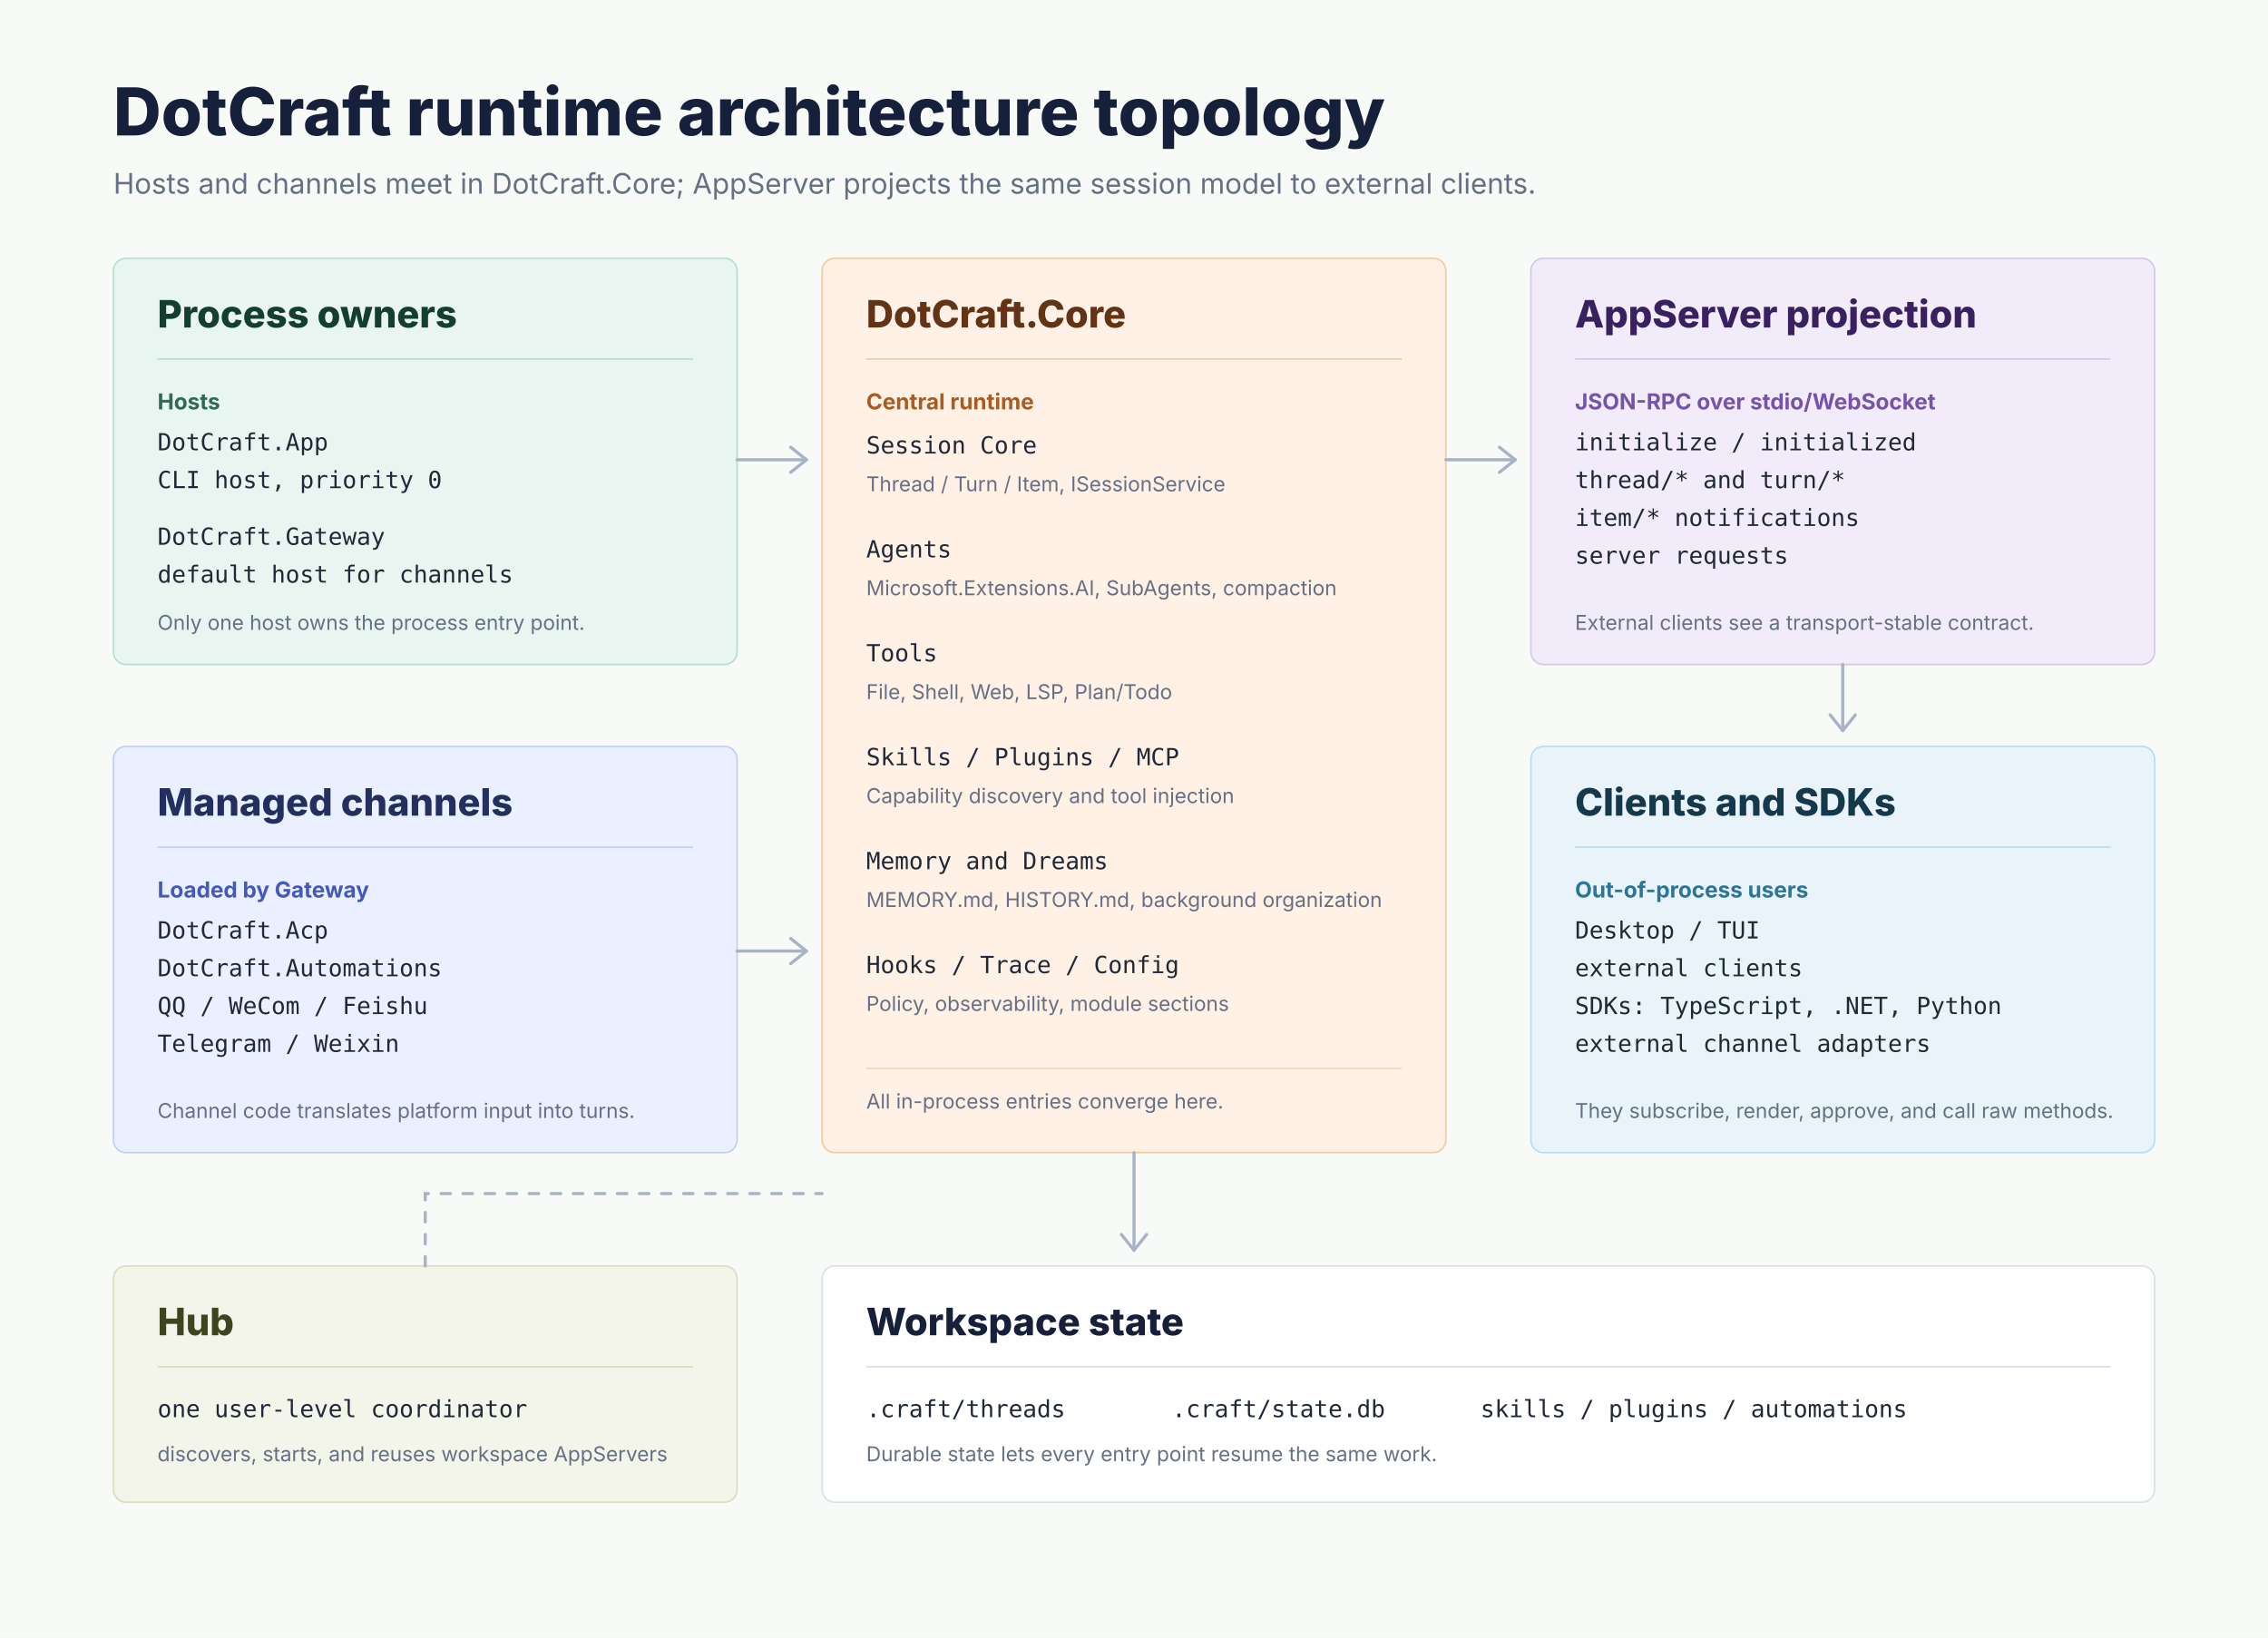
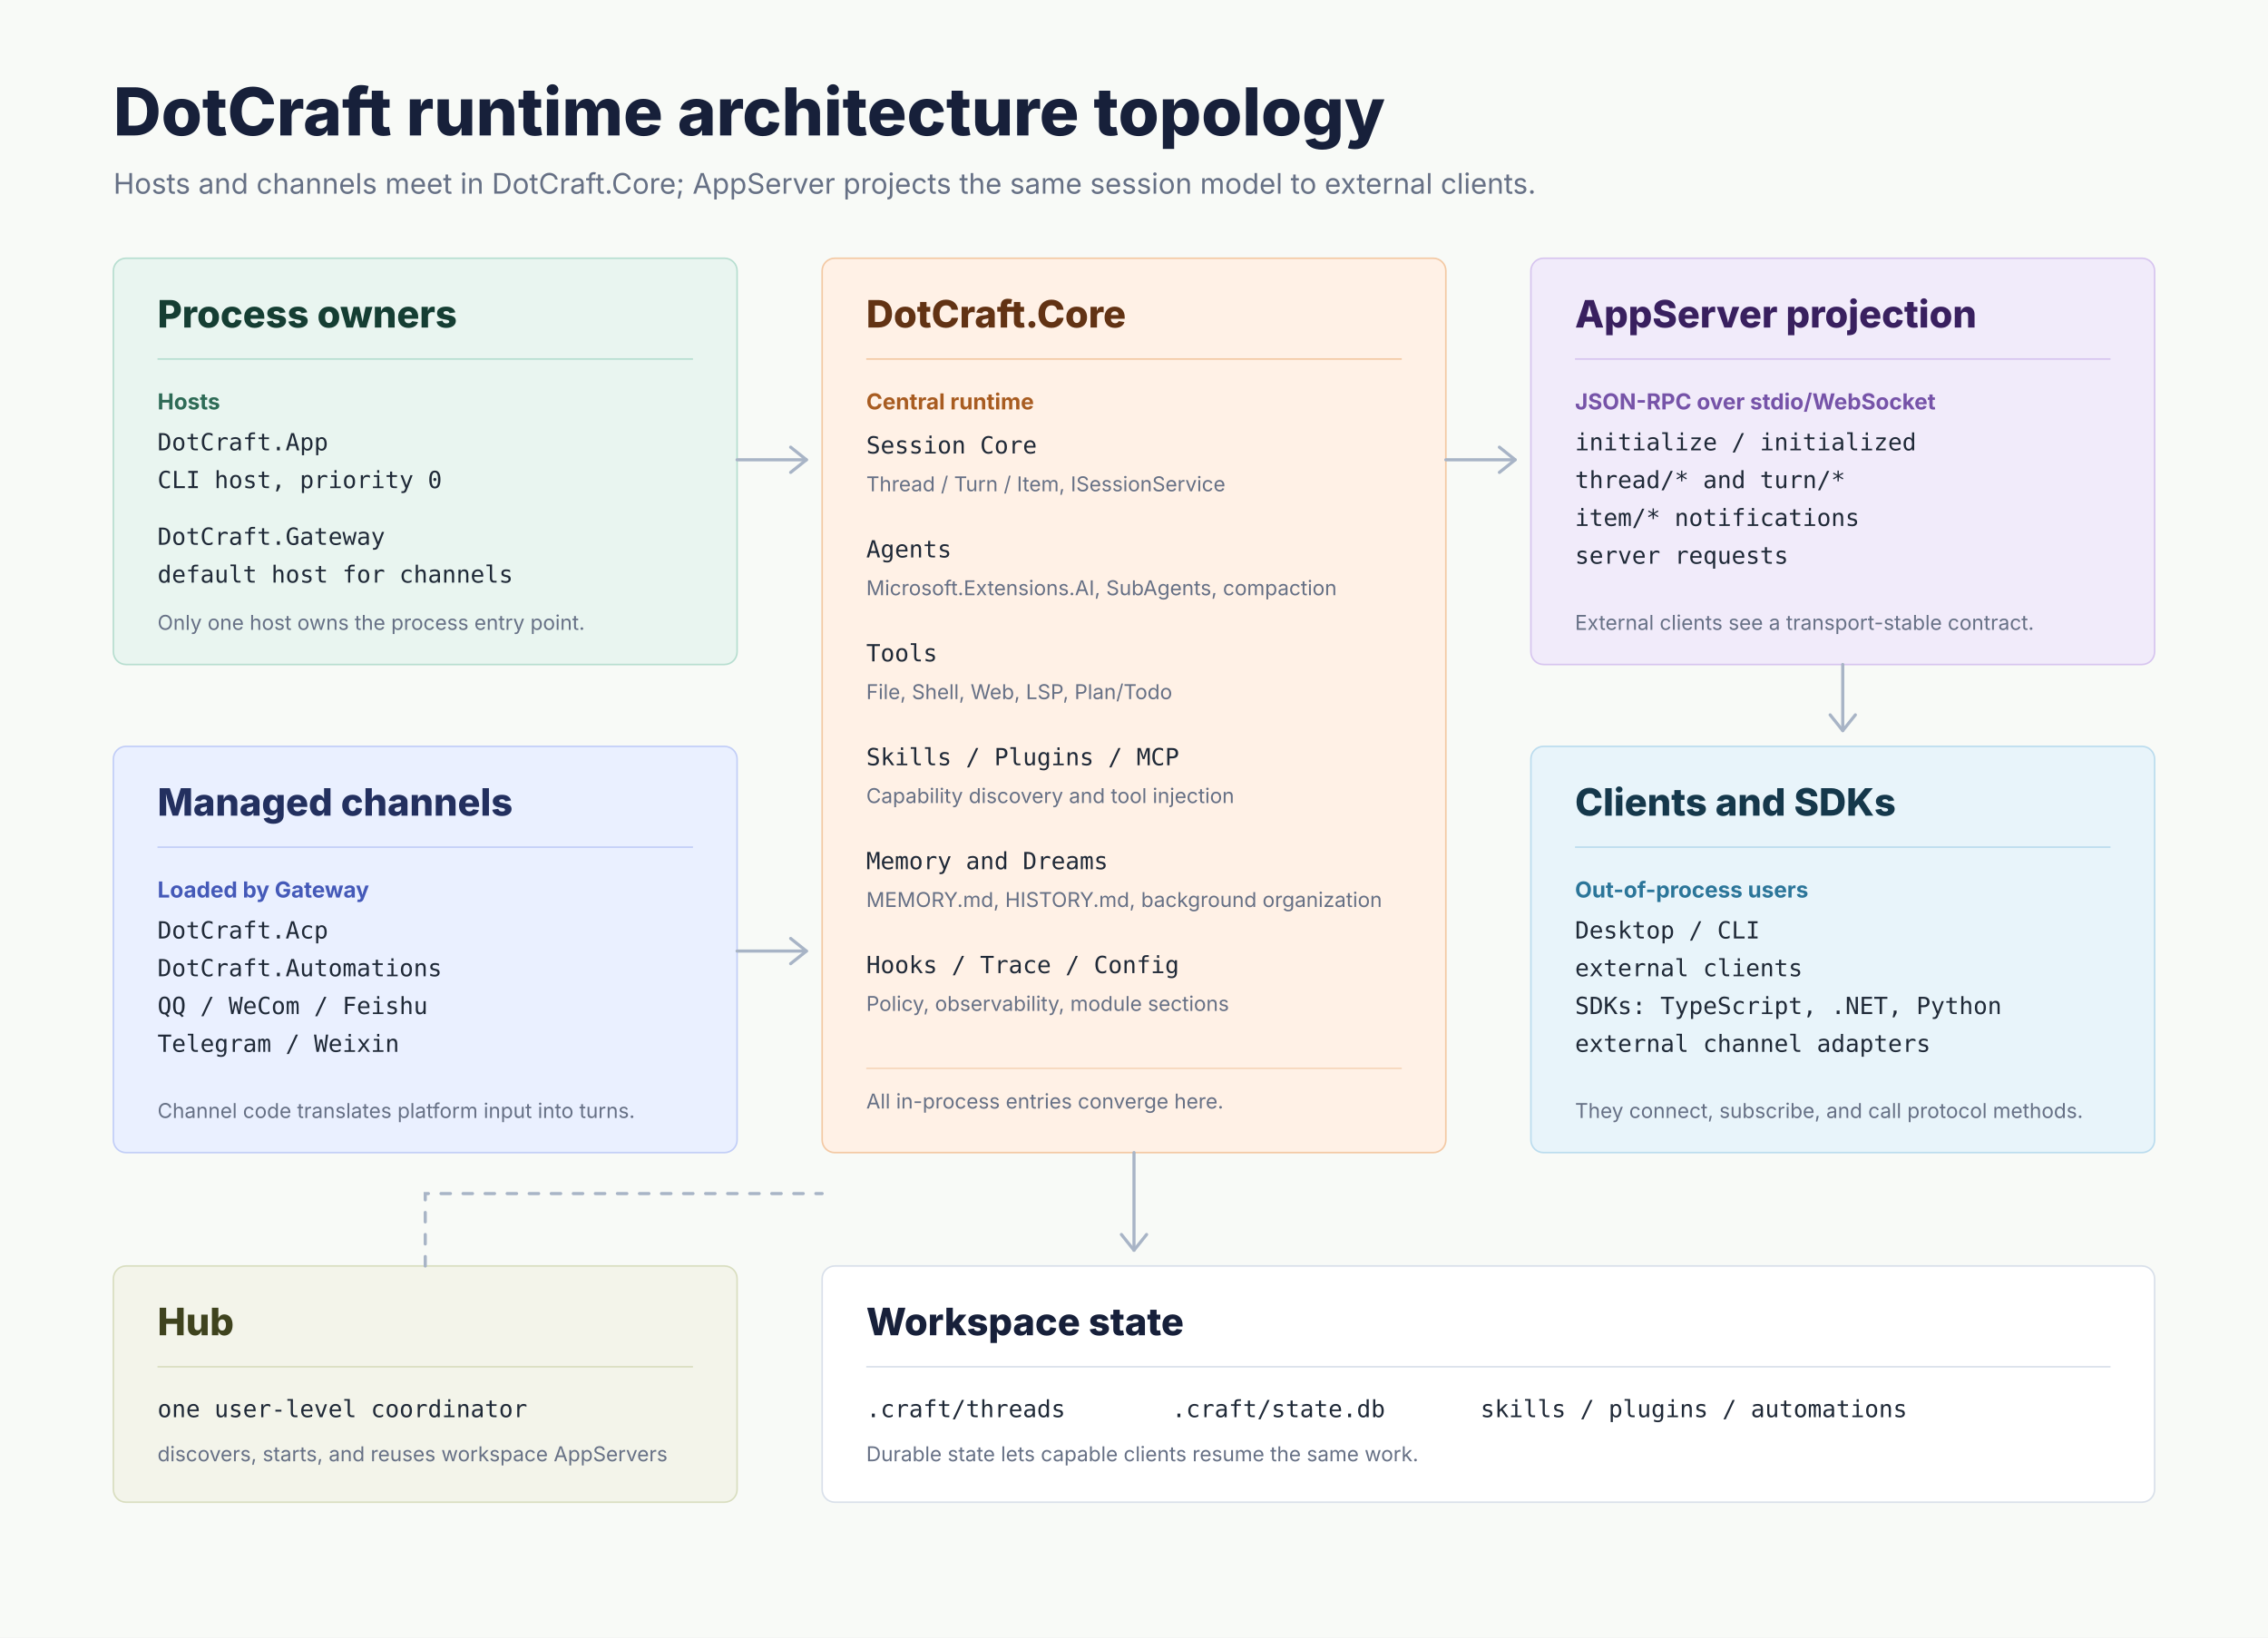
<svg xmlns="http://www.w3.org/2000/svg" width="1440" height="1040" viewBox="0 0 1440 1040" fill="none" role="img" aria-labelledby="title desc">
  <style>
    text { font-family: Inter, ui-sans-serif, system-ui, -apple-system, BlinkMacSystemFont, "Segoe UI", sans-serif; letter-spacing: 0; }
    .title { fill: #17203A; font-size: 42px; font-weight: 760; }
    .subtitle { fill: #667085; font-size: 18px; }
    .cardTitle { font-size: 24px; font-weight: 760; }
    .label { font-size: 14px; font-weight: 720; }
    .mono { fill: #1F2937; font-size: 15px; font-family: "Cascadia Mono", ui-monospace, SFMono-Regular, Menlo, monospace; }
    .muted { fill: #667085; font-size: 13px; }
  </style>
  <rect width="1440" height="1040" fill="#F8FAF7" />
  <text x="72" y="86" class="title">DotCraft runtime architecture topology</text>
  <text x="72" y="123" class="subtitle">Hosts and channels meet in DotCraft.Core; AppServer projects the same session model to external clients.</text>
  <g transform="translate(72 164)">
    <rect x="0" y="0" width="396" height="258" rx="8" fill="#E9F5F0" stroke="#B7DED0" />
    <text x="28" y="44" class="cardTitle" fill="#153E33">Process owners</text>
    <line x1="28" y1="64" x2="368" y2="64" stroke="#B7DED0" />
    <text x="28" y="96" class="label" fill="#2E6B56">Hosts</text>
    <text x="28" y="122" class="mono">DotCraft.App</text>
    <text x="28" y="146" class="mono">CLI host, priority 0</text>
    <text x="28" y="182" class="mono">DotCraft.Gateway</text>
    <text x="28" y="206" class="mono">default host for channels</text>
    <text x="28" y="236" class="muted">Only one host owns the process entry point.</text>
  </g>
  <g transform="translate(72 474)">
    <rect x="0" y="0" width="396" height="258" rx="8" fill="#EAF0FF" stroke="#C2CEF7" />
    <text x="28" y="44" class="cardTitle" fill="#23305F">Managed channels</text>
    <line x1="28" y1="64" x2="368" y2="64" stroke="#C2CEF7" />
    <text x="28" y="96" class="label" fill="#4459B8">Loaded by Gateway</text>
    <text x="28" y="122" class="mono">DotCraft.Acp</text>
    <text x="28" y="146" class="mono">DotCraft.Automations</text>
    <text x="28" y="170" class="mono">QQ / WeCom / Feishu</text>
    <text x="28" y="194" class="mono">Telegram / Weixin</text>
    <text x="28" y="236" class="muted">Channel code translates platform input into turns.</text>
  </g>
  <g transform="translate(522 164)">
    <rect x="0" y="0" width="396" height="568" rx="8" fill="#FFF1E6" stroke="#F3C9A4" />
    <text x="28" y="44" class="cardTitle" fill="#623314">DotCraft.Core</text>
    <line x1="28" y1="64" x2="368" y2="64" stroke="#F3C9A4" />
    <text x="28" y="96" class="label" fill="#A85C21">Central runtime</text>
    <text x="28" y="124" class="mono">Session Core</text>
    <text x="28" y="148" class="muted">Thread / Turn / Item, ISessionService</text>
    <text x="28" y="190" class="mono">Agents</text>
    <text x="28" y="214" class="muted">Microsoft.Extensions.AI, SubAgents, compaction</text>
    <text x="28" y="256" class="mono">Tools</text>
    <text x="28" y="280" class="muted">File, Shell, Web, LSP, Plan/Todo</text>
    <text x="28" y="322" class="mono">Skills / Plugins / MCP</text>
    <text x="28" y="346" class="muted">Capability discovery and tool injection</text>
    <text x="28" y="388" class="mono">Memory and Dreams</text>
    <text x="28" y="412" class="muted">MEMORY.md, HISTORY.md, background organization</text>
    <text x="28" y="454" class="mono">Hooks / Trace / Config</text>
    <text x="28" y="478" class="muted">Policy, observability, module sections</text>
    <rect x="28" y="514" width="340" height="1" fill="#F5D6BB" />
    <text x="28" y="540" class="muted">All in-process entries converge here.</text>
  </g>
  <g transform="translate(972 164)">
    <rect x="0" y="0" width="396" height="258" rx="8" fill="#F1EBFA" stroke="#D7C5EF" />
    <text x="28" y="44" class="cardTitle" fill="#39205F">AppServer projection</text>
    <line x1="28" y1="64" x2="368" y2="64" stroke="#D7C5EF" />
    <text x="28" y="96" class="label" fill="#7653A8">JSON-RPC over stdio/WebSocket</text>
    <text x="28" y="122" class="mono">initialize / initialized</text>
    <text x="28" y="146" class="mono">thread/* and turn/*</text>
    <text x="28" y="170" class="mono">item/* notifications</text>
    <text x="28" y="194" class="mono">server requests</text>
    <text x="28" y="236" class="muted">External clients see a transport-stable contract.</text>
  </g>
  <g transform="translate(972 474)">
    <rect x="0" y="0" width="396" height="258" rx="8" fill="#E8F4FA" stroke="#BBDCEE" />
    <text x="28" y="44" class="cardTitle" fill="#15384B">Clients and SDKs</text>
    <line x1="28" y1="64" x2="368" y2="64" stroke="#BBDCEE" />
    <text x="28" y="96" class="label" fill="#2B7599">Out-of-process users</text>
-     <text x="28" y="122" class="mono">Desktop / TUI</text>
+     <text x="28" y="122" class="mono">Desktop / CLI</text>
    <text x="28" y="146" class="mono">external clients</text>
    <text x="28" y="170" class="mono">SDKs: TypeScript, .NET, Python</text>
    <text x="28" y="194" class="mono">external channel adapters</text>
-     <text x="28" y="236" class="muted">They subscribe, render, approve, and call raw methods.</text>
+     <text x="28" y="236" class="muted">They connect, subscribe, and call protocol methods.</text>
  </g>
  <g transform="translate(72 804)">
    <rect x="0" y="0" width="396" height="150" rx="8" fill="#F3F4EA" stroke="#D9DEC0" />
    <text x="28" y="44" class="cardTitle" fill="#3F431E">Hub</text>
    <line x1="28" y1="64" x2="368" y2="64" stroke="#D9DEC0" />
    <text x="28" y="96" class="mono">one user-level coordinator</text>
    <text x="28" y="124" class="muted">discovers, starts, and reuses workspace AppServers</text>
  </g>
  <g transform="translate(522 804)">
    <rect x="0" y="0" width="846" height="150" rx="8" fill="#FFFFFF" stroke="#D9E0EA" />
    <text x="28" y="44" class="cardTitle" fill="#17203A">Workspace state</text>
    <line x1="28" y1="64" x2="818" y2="64" stroke="#D9E0EA" />
    <text x="28" y="96" class="mono">.craft/threads</text>
    <text x="222" y="96" class="mono">.craft/state.db</text>
    <text x="418" y="96" class="mono">skills / plugins / automations</text>
-     <text x="28" y="124" class="muted">Durable state lets every entry point resume the same work.</text>
+     <text x="28" y="124" class="muted">Durable state lets capable clients resume the same work.</text>
  </g>
  <path d="M468 292H512" stroke="#A8B4C6" stroke-width="2" stroke-linecap="round" />
  <path d="M502 284L512 292L502 300" stroke="#A8B4C6" stroke-width="2" stroke-linecap="round" stroke-linejoin="round" />
  <path d="M468 604H512" stroke="#A8B4C6" stroke-width="2" stroke-linecap="round" />
  <path d="M502 596L512 604L502 612" stroke="#A8B4C6" stroke-width="2" stroke-linecap="round" stroke-linejoin="round" />
  <path d="M918 292H962" stroke="#A8B4C6" stroke-width="2" stroke-linecap="round" />
  <path d="M952 284L962 292L952 300" stroke="#A8B4C6" stroke-width="2" stroke-linecap="round" stroke-linejoin="round" />
  <path d="M1170 422V464" stroke="#A8B4C6" stroke-width="2" stroke-linecap="round" />
  <path d="M1162 454L1170 464L1178 454" stroke="#A8B4C6" stroke-width="2" stroke-linecap="round" stroke-linejoin="round" />
  <path d="M720 732V794" stroke="#A8B4C6" stroke-width="2" stroke-linecap="round" />
  <path d="M712 784L720 794L728 784" stroke="#A8B4C6" stroke-width="2" stroke-linecap="round" stroke-linejoin="round" />
  <path d="M270 804V758H522" stroke="#A8B4C6" stroke-width="2" stroke-linecap="round" stroke-dasharray="6 8" />
</svg>
